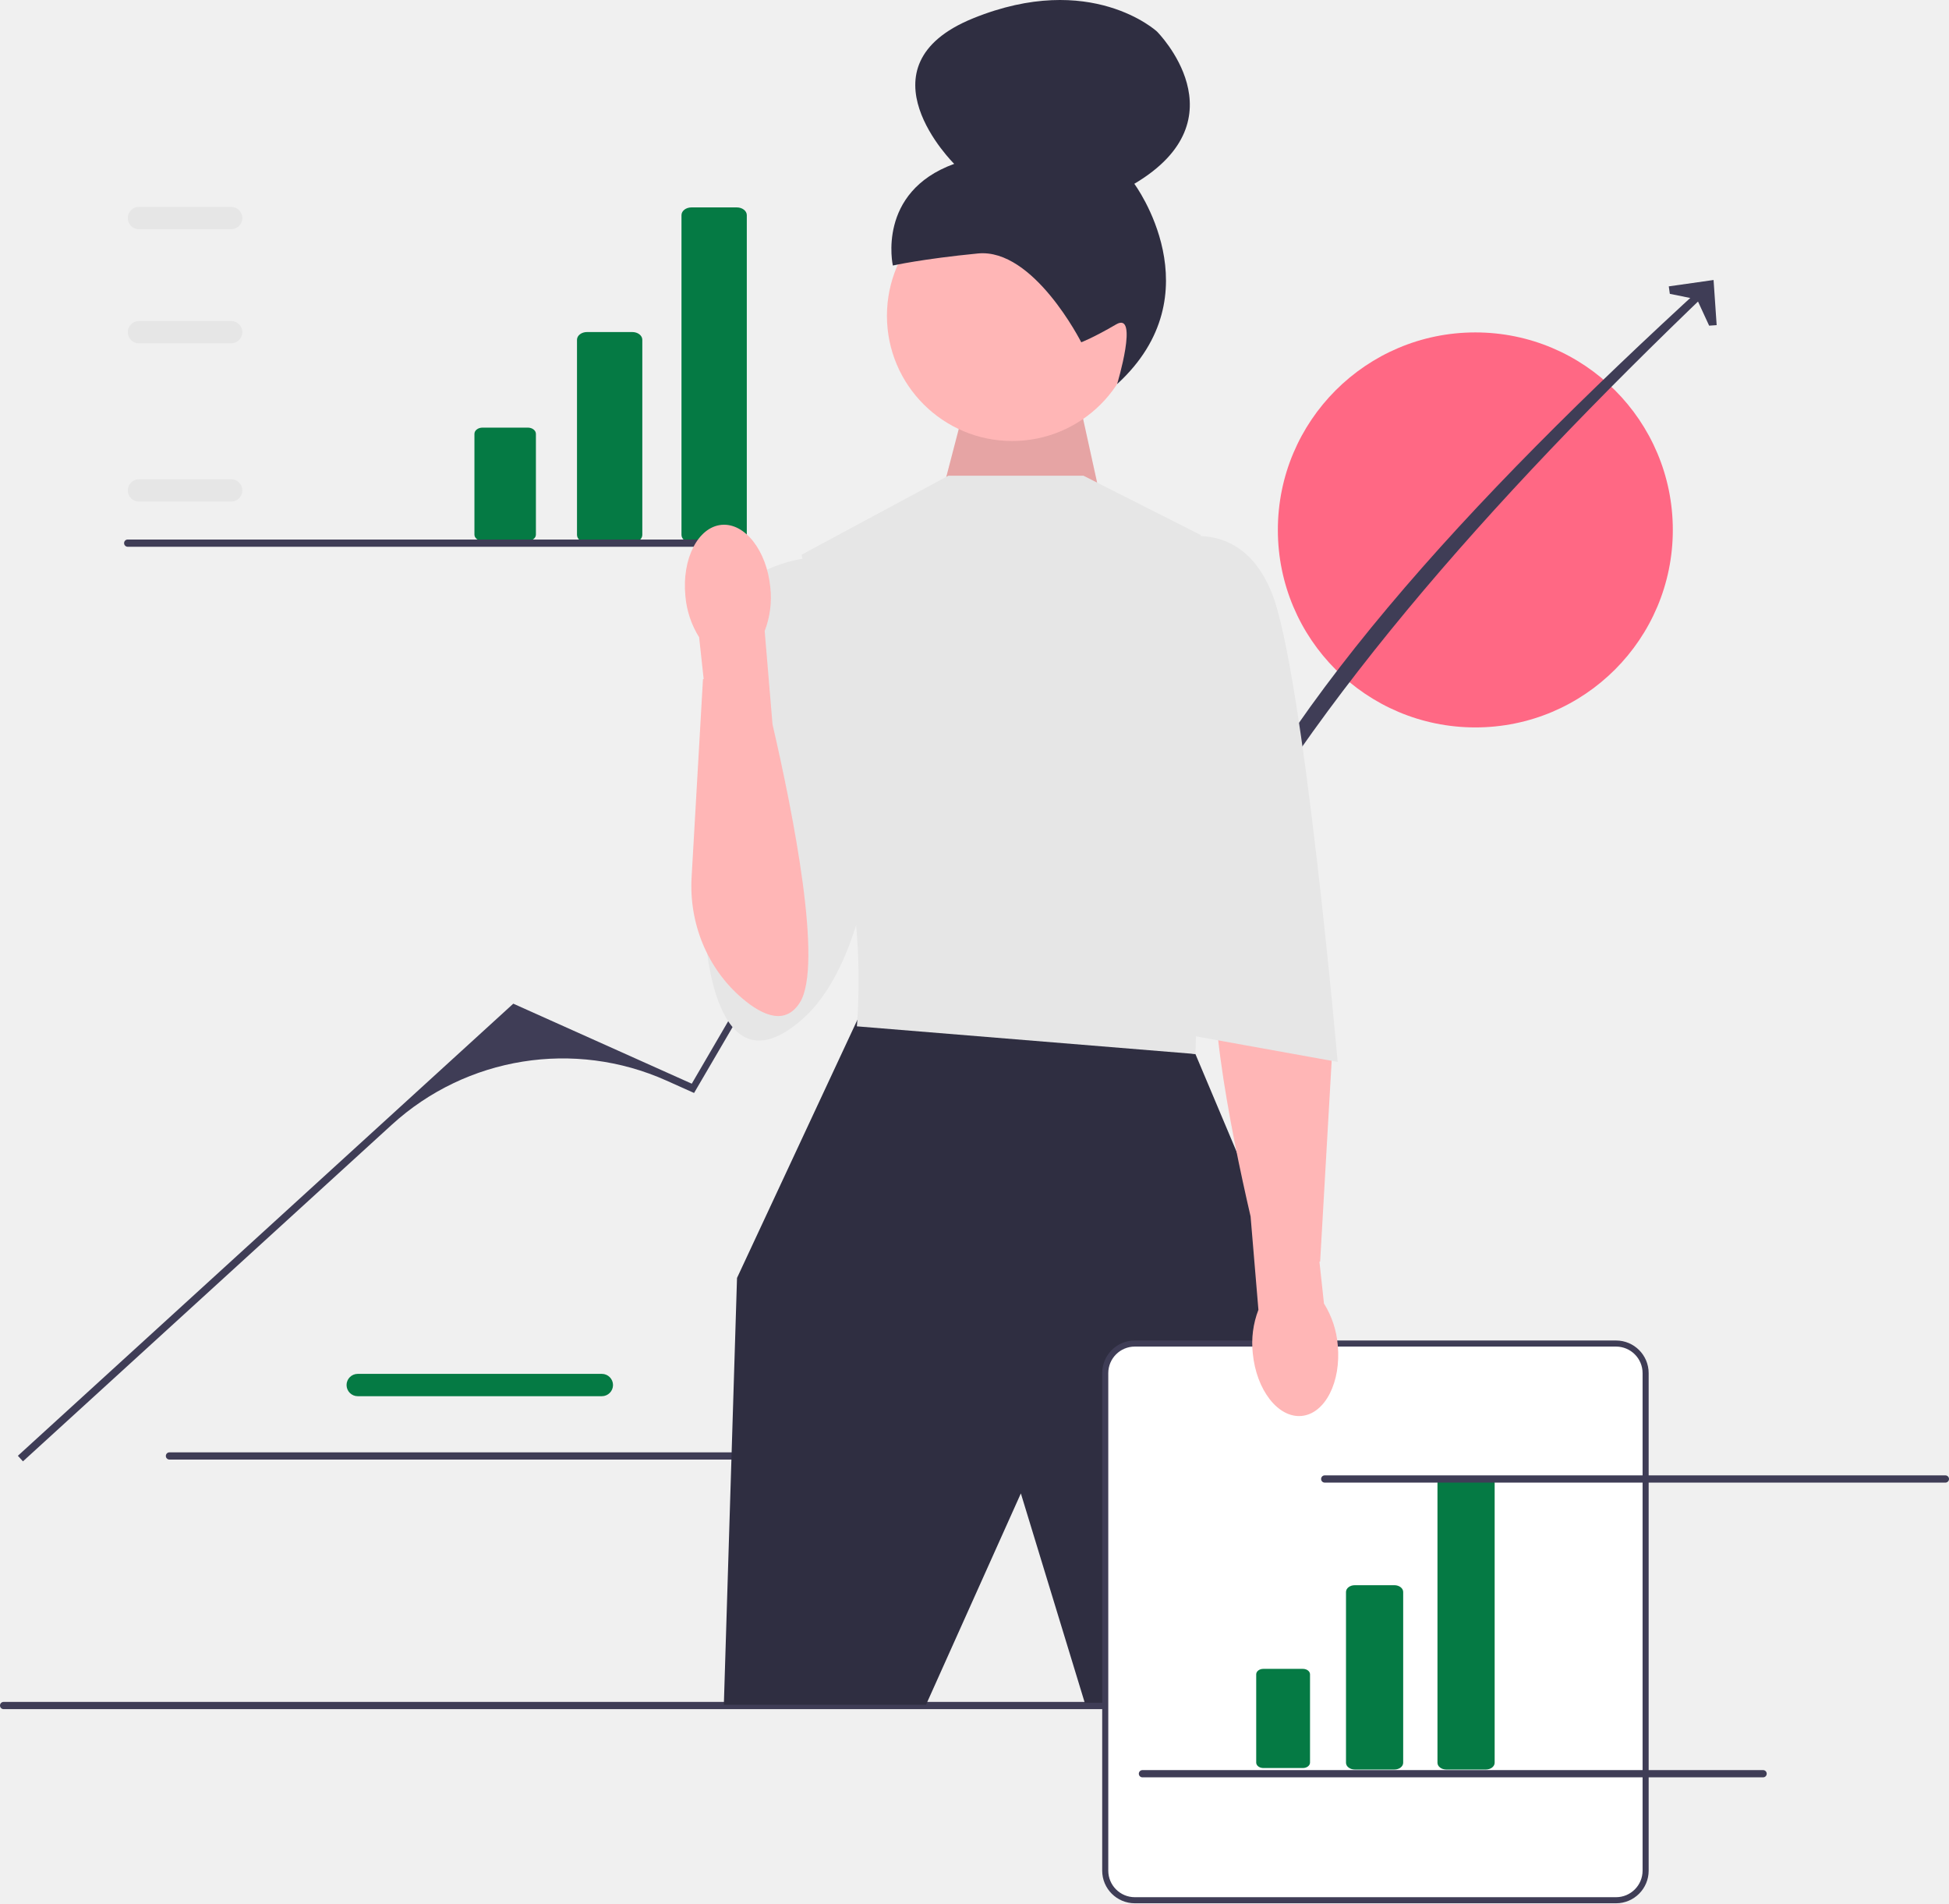
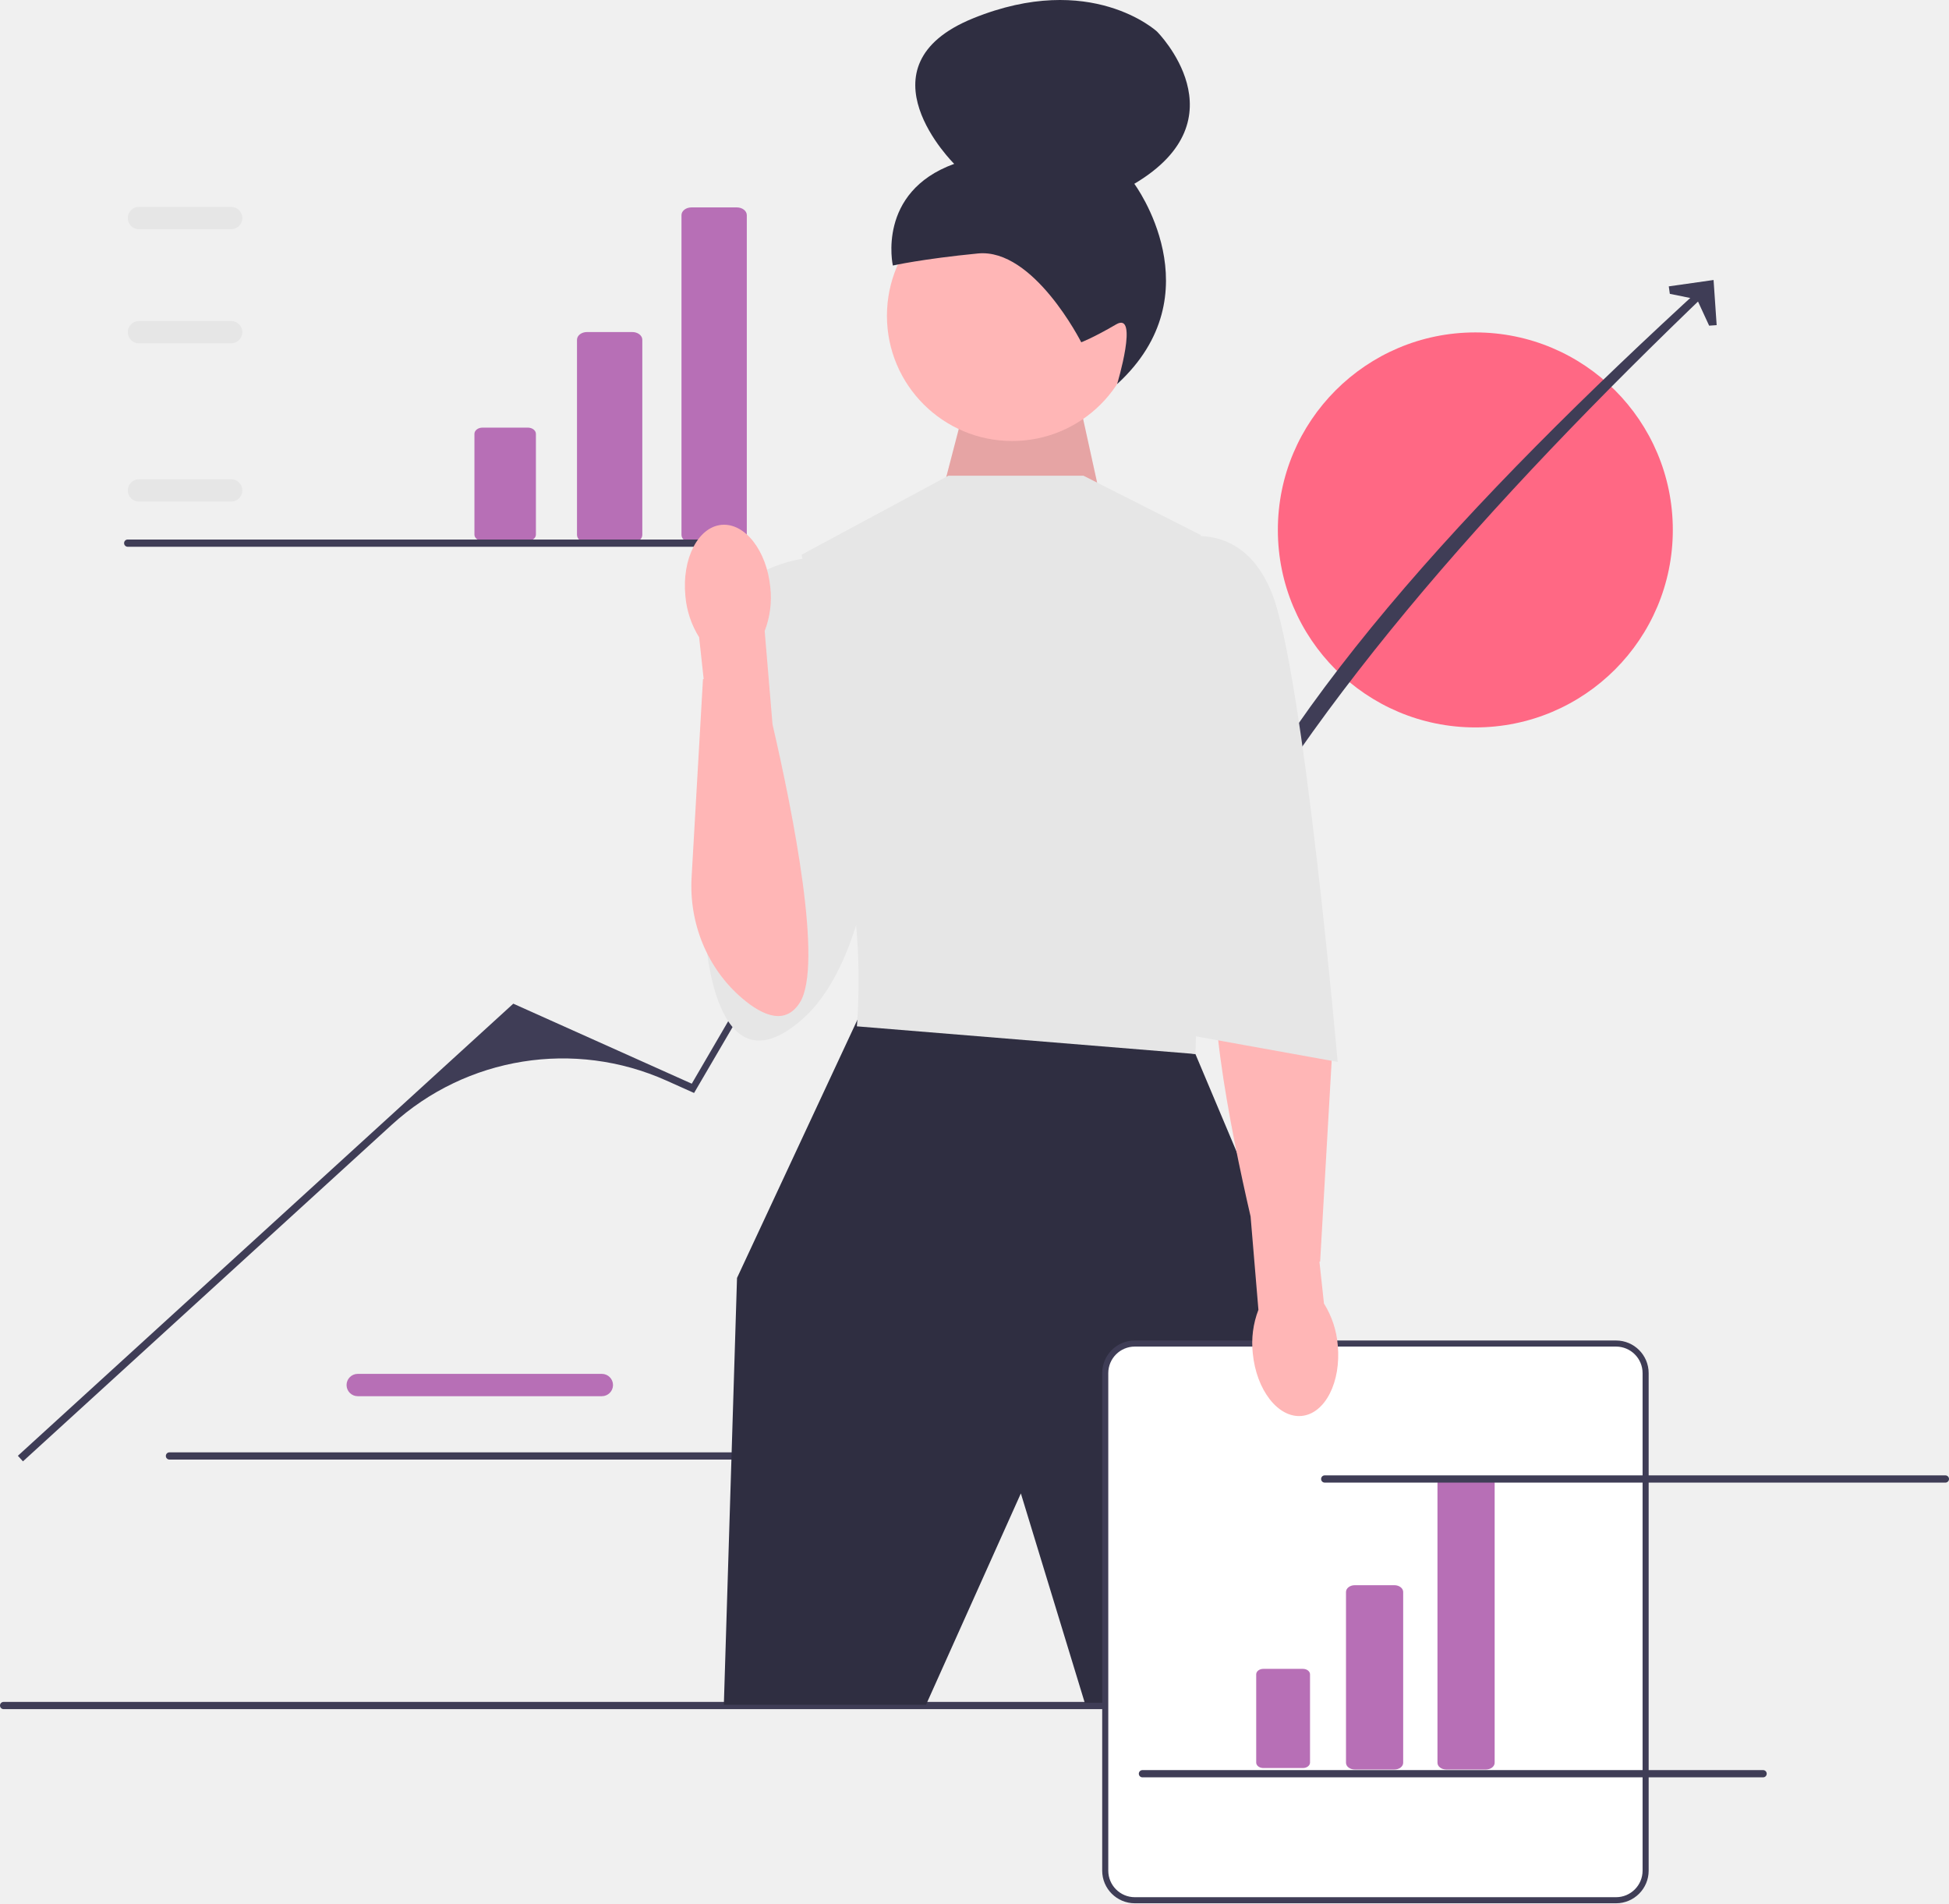
<svg xmlns="http://www.w3.org/2000/svg" width="641.513" height="626.392" viewBox="0 0 641.513 626.392">
  <g>
-     <path d="M198.101,459.506H117.744c-2.026,0-3.674-1.648-3.674-3.674s1.648-3.674,3.674-3.674h80.357c2.026,0,3.674,1.648,3.674,3.674s-1.648,3.674-3.674,3.674h-0Z" fill="#057a44" />
+     <path d="M198.101,459.506H117.744c-2.026,0-3.674-1.648-3.674-3.674s1.648-3.674,3.674-3.674h80.357c2.026,0,3.674,1.648,3.674,3.674s-1.648,3.674-3.674,3.674h-0Z" fill="#b76fb6" />
    <path d="M54.587,479.173c0,.66,.53,1.19,1.19,1.19h204.29c.66,0,1.19-.53,1.19-1.19,0-.66-.53-1.19-1.19-1.19H55.778c-.66,0-1.19,.53-1.19,1.19Z" fill="#3f3d56" />
  </g>
  <circle cx="485.607" cy="174.403" r="65" fill="#ff6884" />
  <path d="M0,561.308c0,.66,.53,1.19,1.19,1.19H523.48c.66,0,1.19-.53,1.19-1.19,0-.66-.53-1.19-1.19-1.19H1.19c-.66,0-1.19,.53-1.19,1.19Z" fill="#3f3d56" />
  <g>
    <path d="M7.555,480.947l-1.671-1.831,163.064-148.796,58.749,26.336,63.44-108.794,52.122-25.124,48.293,80.487c26.073-67.499,91.46-138.118,169.81-209.766l1.927,1.561c-73.485,70.354-136.359,141.028-172.04,212.52l-44.669-74.667c-2.11-3.527-6.545-4.89-10.272-3.156l-0,0c-28.49,13.257-52.255,34.895-68.115,62.023l-39.739,67.971-9.071-4.066c-30.338-13.6-65.854-7.9-90.413,14.51L7.555,480.947Z" fill="#3f3d56" />
    <polygon points="565.038 107.006 562.562 107.178 558.568 98.52 549.624 96.704 549.276 94.247 564.02 92.151 565.038 107.006" fill="#3f3d56" />
  </g>
  <polygon points="310.684 159.98 319.45 126.283 353.597 124.64 363.813 171.091 310.684 159.98" fill="#ffb6b6" />
  <polygon points="310.684 159.98 319.45 126.283 353.597 124.64 363.813 171.091 310.684 159.98" isolation="isolate" opacity=".1" />
  <circle cx="333.154" cy="103.924" r="41.216" fill="#ffb6b6" />
  <path d="M355.894,112.649h-0s-15.657-31.023-34.003-29.231c-18.345,1.791-28.01,3.969-28.01,3.969,0,0-5.446-24.162,20.192-33.456,0,0-32.598-32.134,6.213-47.897,38.811-15.763,60.529,4.341,60.529,4.341,0,0,28.728,28.679-7.454,50.115,0,0,26.867,36.139-5.662,65.925,0,0,7.276-24.104-.316-19.659-7.591,4.445-11.489,5.893-11.489,5.893v0l-0-0Z" fill="#2f2e41" />
  <polygon points="287.679 330.412 282.196 335.666 242.589 420.591 238.253 561.063 304.799 561.063 336.015 491.5 357.047 560.392 416.882 560.392 430.752 435.332 393.466 346.887 287.679 330.412" fill="#2f2e41" />
  <path d="M356.614,156.556h-44.441l-48.34,26.013,11.272,50.292s-2.601,30.349,3.468,52.894c6.07,22.545,3.468,52.027,3.468,52.027l111.424,9.105,3.468-102.319-1.734-68.502-38.586-19.51h0v-0Z" fill="#e6e6e6" />
  <path d="M271.203,183.003s-26.88,.867-31.216,18.209-7.804,106.655-7.804,106.655c0,0,2.601,52.996,31.65,27.799,29.048-25.197,26.447-101.503,26.447-101.503l-19.076-51.16v0Z" fill="#e6e6e6" />
  <path d="M531.927,625.392h-158.409c-5.365,0-9.73-4.364-9.73-9.73v-163.758c0-5.365,4.365-9.73,9.73-9.73h158.409c5.365,0,9.73,4.364,9.73,9.73v163.758c0,5.365-4.364,9.73-9.73,9.73Z" fill="#fff" />
  <path d="M531.927,626.392h-158.409c-5.916,0-10.729-4.813-10.729-10.729v-163.758c0-5.916,4.813-10.729,10.729-10.729h158.409c5.916,0,10.729,4.813,10.729,10.729v163.758c0,5.917-4.813,10.729-10.729,10.729Zm-158.409-183.217c-4.813,0-8.729,3.916-8.729,8.729v163.758c0,4.813,3.916,8.729,8.729,8.729h158.409c4.813,0,8.729-3.916,8.729-8.729v-163.758c0-4.813-3.916-8.729-8.729-8.729h-158.409Z" fill="#3f3d56" />
  <g>
-     <path d="M458.974,582.371h-13.056c-1.59,0-2.883-.998-2.883-2.225v-56.211c0-1.227,1.293-2.225,2.883-2.225h13.056c1.59,0,2.883,.998,2.883,2.225v56.211c0,1.227-1.293,2.225-2.883,2.225Z" fill="#057a44" />
-     <path d="M415.809,549.245c-1.284,0-2.329,.807-2.329,1.798v29.04c0,.991,1.045,1.798,2.329,1.798h13.056c1.284,0,2.329-.807,2.329-1.798v-29.04c0-.991-1.045-1.798-2.329-1.798h-13.056Z" fill="#057a44" />
-     <path d="M489.082,582.371h-13.056c-1.59,0-2.883-.998-2.883-2.225v-92.12c0-1.227,1.293-2.225,2.883-2.225h13.056c1.59,0,2.883,.998,2.883,2.225v92.12c0,1.227-1.293,2.225-2.883,2.225Z" fill="#057a44" />
+     <path d="M458.974,582.371h-13.056c-1.59,0-2.883-.998-2.883-2.225v-56.211c0-1.227,1.293-2.225,2.883-2.225h13.056c1.59,0,2.883,.998,2.883,2.225v56.211c0,1.227-1.293,2.225-2.883,2.225Z" fill="#b76fb6" />
+     <path d="M415.809,549.245c-1.284,0-2.329,.807-2.329,1.798v29.04c0,.991,1.045,1.798,2.329,1.798h13.056c1.284,0,2.329-.807,2.329-1.798v-29.04c0-.991-1.045-1.798-2.329-1.798h-13.056Z" fill="#b76fb6" />
+     <path d="M489.082,582.371h-13.056c-1.59,0-2.883-.998-2.883-2.225v-92.12c0-1.227,1.293-2.225,2.883-2.225h13.056c1.59,0,2.883,.998,2.883,2.225v92.12c0,1.227-1.293,2.225-2.883,2.225Z" fill="#b76fb6" />
  </g>
  <g>
-     <path d="M208.125,178.572h-14.914c-1.816,0-3.293-1.14-3.293-2.542V111.821c0-1.402,1.477-2.542,3.293-2.542h14.914c1.816,0,3.293,1.14,3.293,2.542v64.21c0,1.402-1.477,2.542-3.293,2.542v-0Z" fill="#057a44" />
-     <path d="M158.819,140.733c-1.467,0-2.661,.921-2.661,2.054v33.172c0,1.132,1.194,2.054,2.661,2.054h14.914c1.467,0,2.661-.921,2.661-2.054v-33.172c0-1.132-1.194-2.054-2.661-2.054h-14.914Z" fill="#057a44" />
-     <path d="M242.517,178.572h-14.914c-1.816,0-3.293-1.14-3.293-2.542V70.802c0-1.402,1.477-2.542,3.293-2.542h14.914c1.816,0,3.293,1.14,3.293,2.542v105.228c0,1.402-1.477,2.542-3.293,2.542v-0Z" fill="#057a44" />
+     <path d="M208.125,178.572h-14.914c-1.816,0-3.293-1.14-3.293-2.542V111.821c0-1.402,1.477-2.542,3.293-2.542h14.914c1.816,0,3.293,1.14,3.293,2.542v64.21c0,1.402-1.477,2.542-3.293,2.542v-0Z" fill="#b76fb6" />
+     <path d="M158.819,140.733c-1.467,0-2.661,.921-2.661,2.054v33.172c0,1.132,1.194,2.054,2.661,2.054h14.914c1.467,0,2.661-.921,2.661-2.054v-33.172c0-1.132-1.194-2.054-2.661-2.054h-14.914Z" fill="#b76fb6" />
+     <path d="M242.517,178.572h-14.914c-1.816,0-3.293-1.14-3.293-2.542V70.802c0-1.402,1.477-2.542,3.293-2.542h14.914c1.816,0,3.293,1.14,3.293,2.542v105.228c0,1.402-1.477,2.542-3.293,2.542v-0Z" fill="#b76fb6" />
  </g>
  <path d="M428.438,466.001c7.725-.74,13.044-11.178,11.882-23.32-.398-4.857-1.953-9.547-4.535-13.68l-1.489-13.742,.228-.068,3.742-65.158c.87-15.15-5.127-30.037-16.681-39.875-6.873-5.852-14.206-8.815-18.921-1.421-7.824,12.269,2.31,62.847,8.965,91.602l2.58,30.728c-1.753,4.549-2.39,9.451-1.86,14.296,1.16,12.138,8.363,21.378,16.088,20.639Z" fill="#ffb6b6" />
  <path d="M385.662,177.8s22.545-8.671,32.95,17.342,21.678,154.346,21.678,154.346l-52.894-9.538-1.734-162.15v-0Z" fill="#e6e6e6" />
  <g>
    <path d="M76.092,165.076h-30.357c-2.026,0-3.674-1.648-3.674-3.674s1.648-3.674,3.674-3.674h30.357c2.026,0,3.674,1.648,3.674,3.674s-1.648,3.674-3.674,3.674Z" fill="#e6e6e6" />
    <path d="M76.092,112.997h-30.357c-2.026,0-3.674-1.648-3.674-3.674s1.648-3.674,3.674-3.674h30.357c2.026,0,3.674,1.648,3.674,3.674s-1.648,3.674-3.674,3.674Z" fill="#e6e6e6" />
    <path d="M76.092,75.44h-30.357c-2.026,0-3.674-1.648-3.674-3.674s1.648-3.674,3.674-3.674h30.357c2.026,0,3.674,1.648,3.674,3.674s-1.648,3.674-3.674,3.674Z" fill="#e6e6e6" />
    <path d="M40.843,178.754c0,.66,.53,1.19,1.19,1.19H246.323c.66,0,1.19-.53,1.19-1.19,0-.66-.53-1.19-1.19-1.19H42.033c-.66,0-1.19,.53-1.19,1.19Z" fill="#3f3d56" />
  </g>
  <path d="M434.843,486.754c0,.66,.53,1.19,1.19,1.19h204.29c.66,0,1.19-.53,1.19-1.19,0-.66-.53-1.19-1.19-1.19h-204.29c-.66,0-1.19,.53-1.19,1.19Z" fill="#3f3d56" />
  <path d="M374.843,583.754c0,.66,.53,1.19,1.19,1.19h204.29c.66,0,1.19-.53,1.19-1.19,0-.66-.53-1.19-1.19-1.19h-204.29c-.66,0-1.19,.53-1.19,1.19Z" fill="#3f3d56" />
  <path d="M237.467,172.738c-7.725,.74-13.044,11.178-11.882,23.32,.398,4.857,1.953,9.547,4.535,13.68l1.489,13.742-.228,.068-3.742,65.158c-.87,15.15,5.127,30.037,16.681,39.875,6.873,5.852,14.206,8.815,18.921,1.421,7.824-12.269-2.31-62.847-8.965-91.602l-2.58-30.728c1.753-4.549,2.39-9.451,1.86-14.296-1.16-12.138-8.363-21.378-16.088-20.639h-0v0Z" fill="#ffb6b6" />
</svg>
